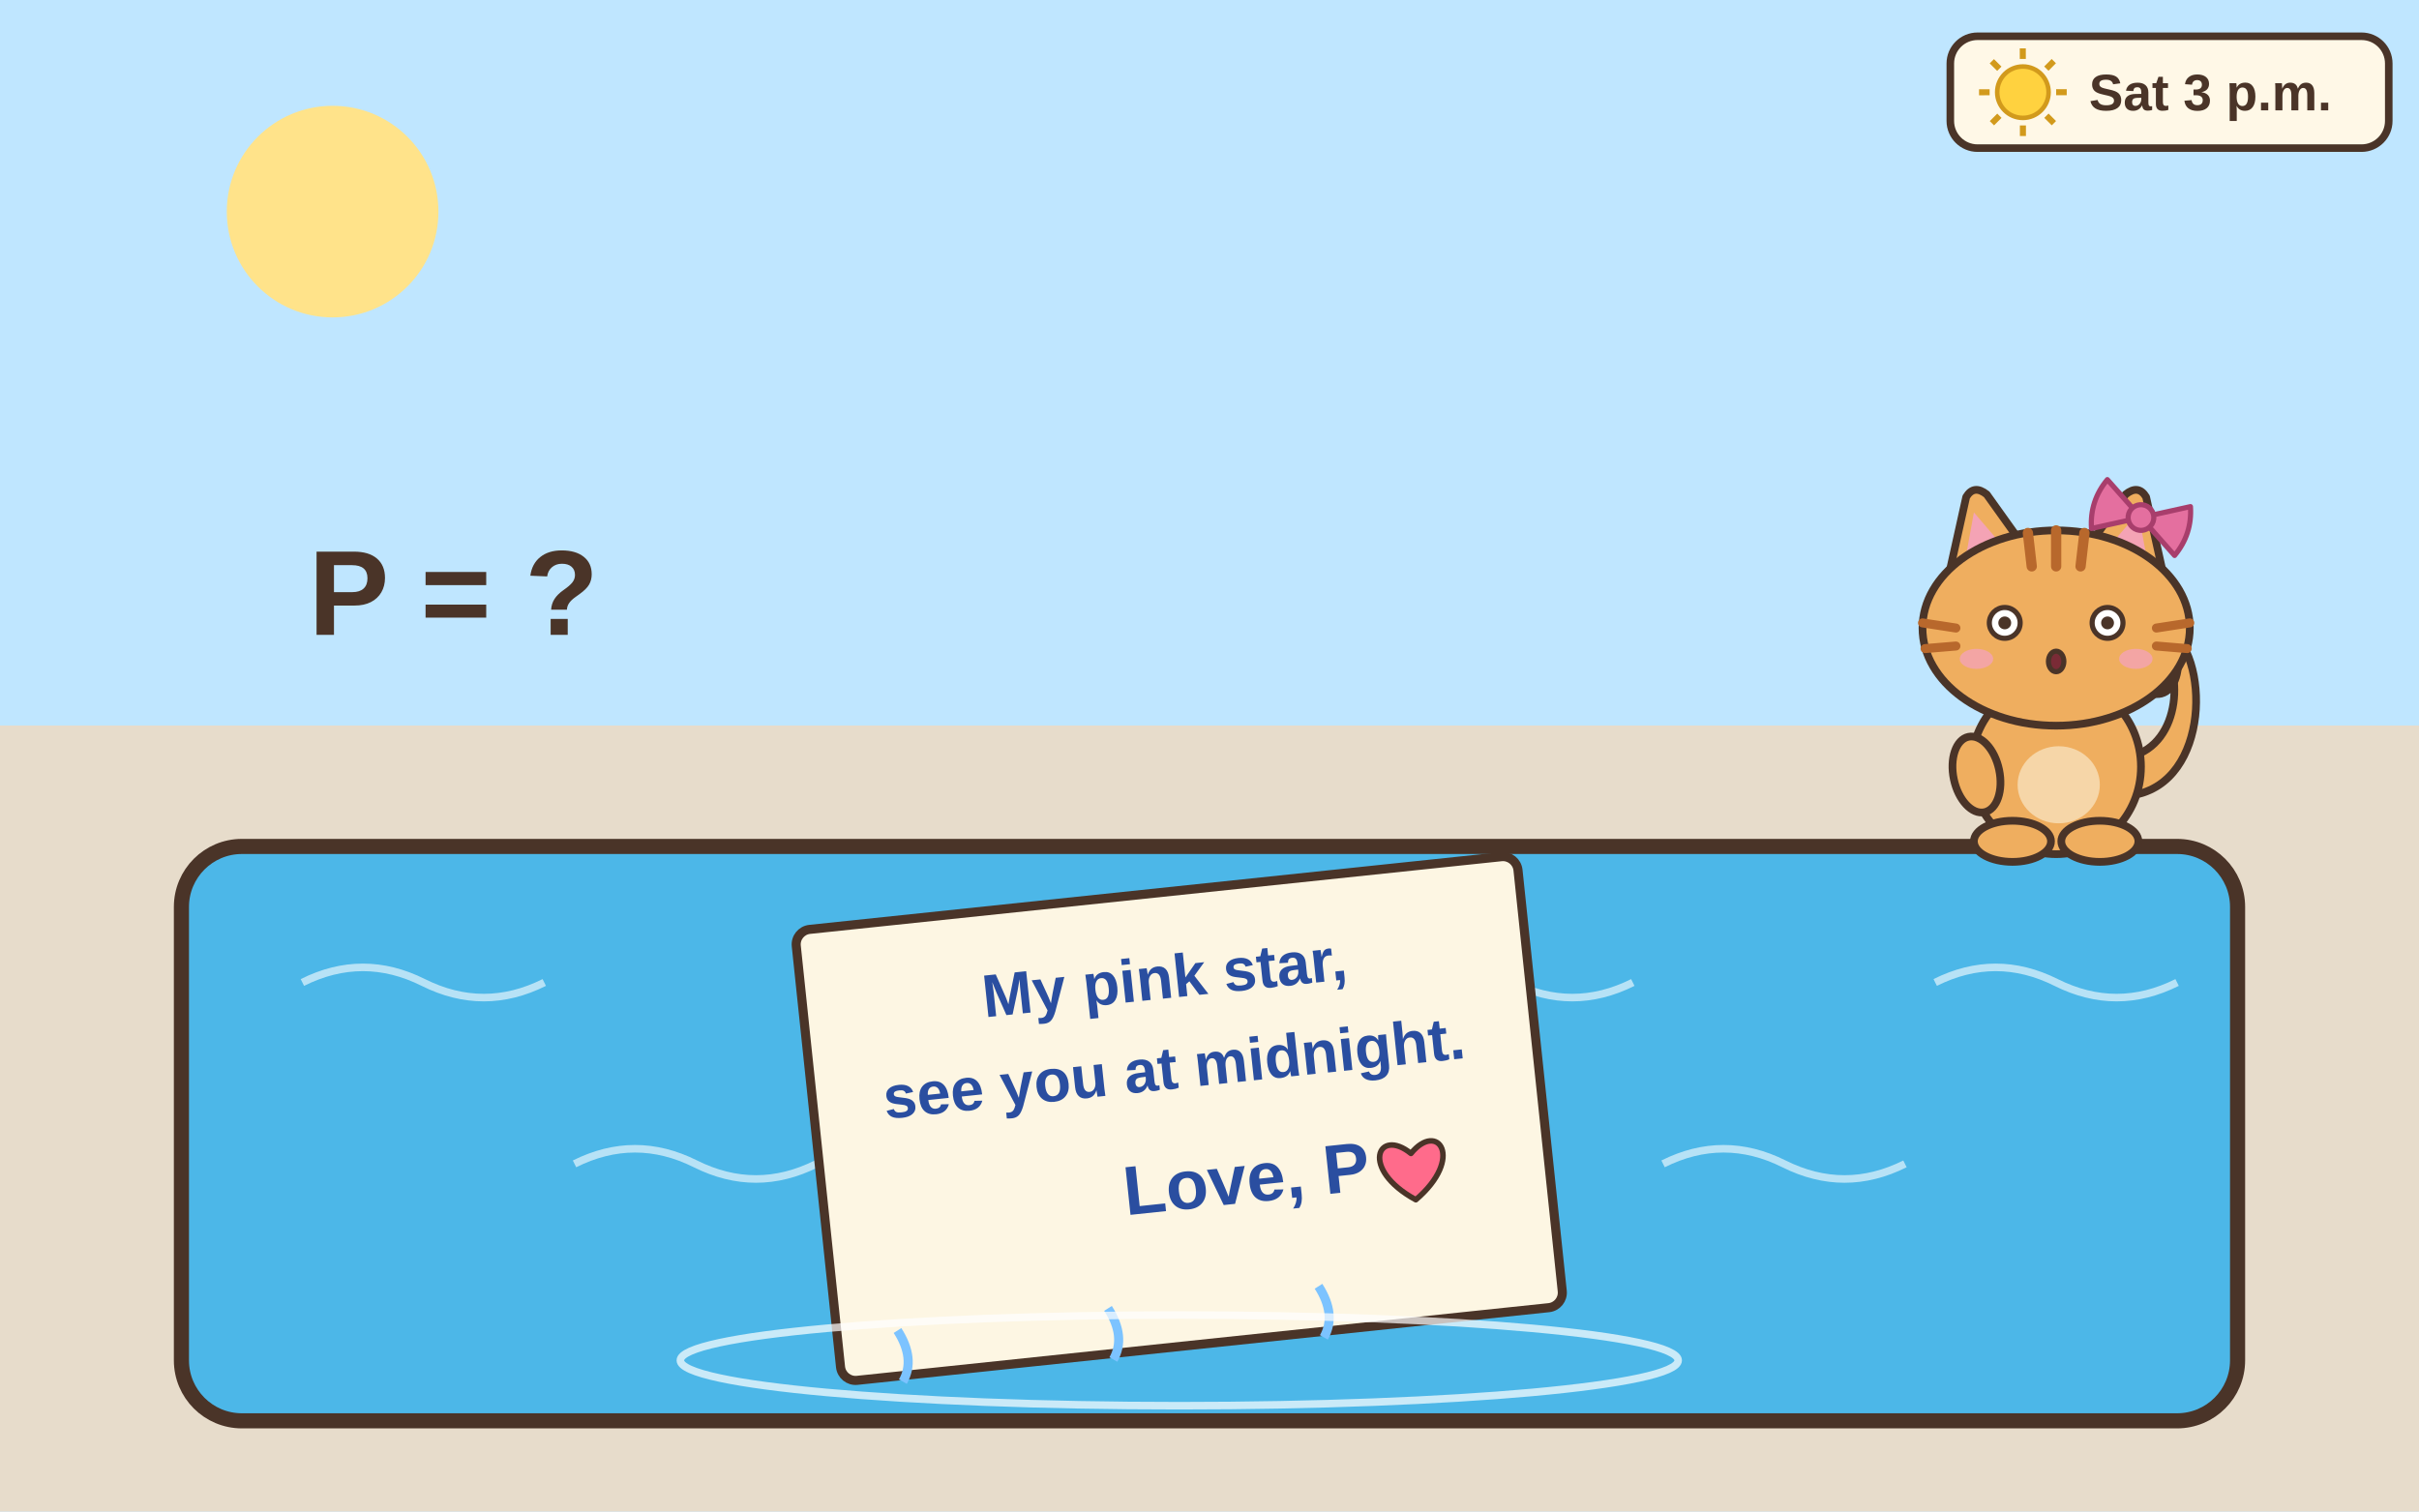
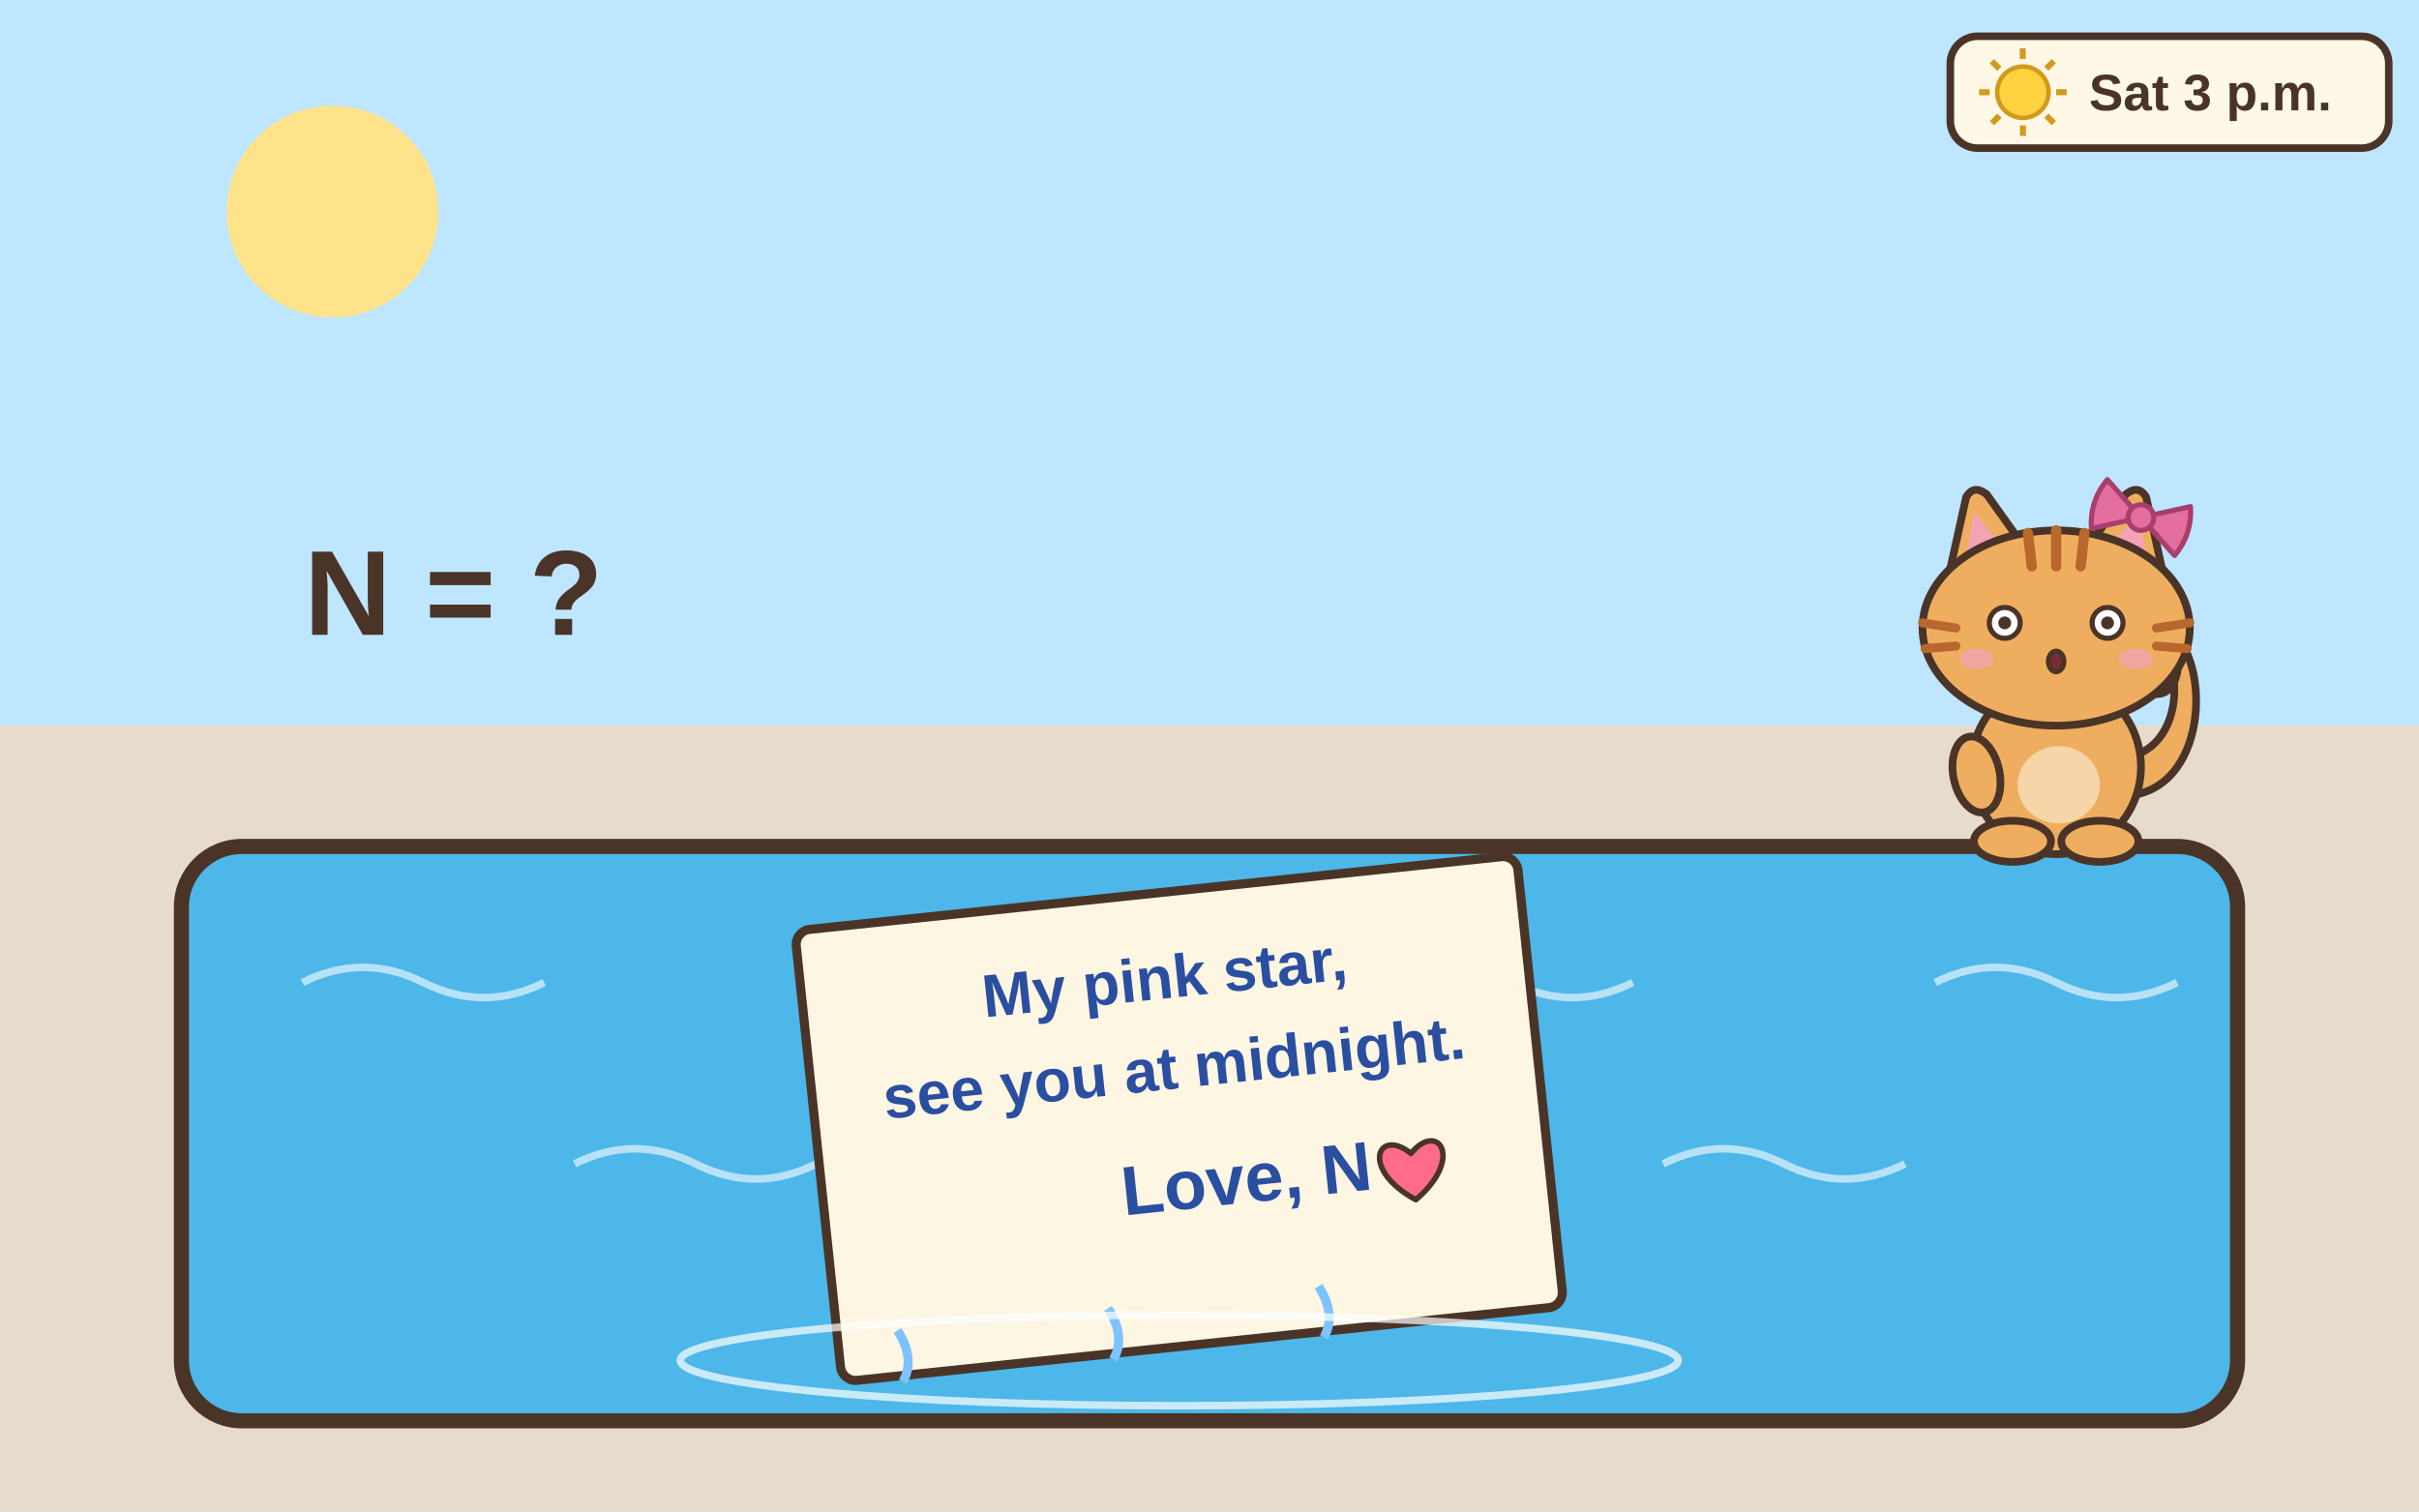
<svg xmlns="http://www.w3.org/2000/svg" viewBox="0 0 1600 1000" width="1600" height="1000">
  <style>.ch{animation:breathe 3.4s ease-in-out infinite;animation-delay:var(--d,0s);transform-box:fill-box;transform-origin:50% 100%}.m-happy,.m-love{animation-name:hop;animation-duration:2.8s}.m-shock{animation-name:shiver;animation-duration:2.4s}.m-angry{animation-name:puff;animation-duration:1.3s}.m-sad,.m-cry{animation-name:droop;animation-duration:4s}.m-sleep{animation-name:snore;animation-duration:3.8s}.m-sly,.m-sweat,.m-grumpy{animation-name:shifty;animation-duration:2.4s}@keyframes breathe{50%{transform:scale(1.015,.985)}}@keyframes hop{0%,58%,100%{transform:none}68%{transform:translateY(-16px) scale(.98,1.03)}78%{transform:scale(1.035,.965)}86%{transform:none}}@keyframes shiver{0%,30%,100%{transform:none}4%{transform:translateX(-7px) rotate(-1.5deg)}8%{transform:translateX(7px) rotate(1.5deg)}12%{transform:translateX(-6px)}16%{transform:translateX(6px)}20%{transform:translateX(-3px)}}@keyframes puff{50%{transform:scale(1.045,.965) translateY(2px)}}@keyframes droop{50%{transform:scale(1.01,.97) rotate(-1.2deg)}}@keyframes snore{50%{transform:scale(1.035,.965)}}@keyframes shifty{0%,100%{transform:rotate(-2deg)}50%{transform:rotate(2deg)}}.blink{animation:blink 4.6s infinite;animation-delay:var(--d,0s);transform-box:fill-box;transform-origin:50% 50%}@keyframes blink{0%,91%,100%{transform:none}94%{transform:scaleY(.1)}}.drip{animation:drip 1.8s ease-in infinite;animation-delay:var(--d,0s)}.drip+.drip{animation-delay:calc(var(--d,0s) - .9s)}@keyframes drip{0%{transform:translateY(-8px);opacity:0}25%{opacity:1}100%{transform:translateY(34px);opacity:0}}.zz{animation:zz 3s ease-in-out infinite}@keyframes zz{0%{transform:translate(0,14px);opacity:0}30%{opacity:1}100%{transform:translate(24px,-34px);opacity:0}}.twinkle{animation:tw 1.8s ease-in-out infinite;animation-delay:var(--d,0s);transform-box:fill-box;transform-origin:50% 50%}@keyframes tw{0%,100%{transform:scale(.7) rotate(0);opacity:.75}50%{transform:scale(1.18) rotate(45deg);opacity:1}}.sway{animation:sway 3.4s ease-in-out infinite;animation-delay:var(--d,0s);transform-box:fill-box;transform-origin:50% 100%}@keyframes sway{0%,100%{transform:rotate(-3deg) translateY(0)}50%{transform:rotate(3deg) translateY(-14px)}}.beat{animation:beat 1.3s ease-in-out infinite;animation-delay:var(--d,0s);transform-box:fill-box;transform-origin:50% 50%}@keyframes beat{0%,60%,100%{transform:scale(1)}12%{transform:scale(1.16)}24%{transform:scale(.96)}36%{transform:scale(1.08)}}.tail{animation:wag 1.7s ease-in-out infinite;transform-origin:60px -40px}@keyframes wag{50%{transform:rotate(10deg)}}.paw{animation:paw 1s ease-in-out infinite;transform-origin:56px -112px}@keyframes paw{50%{transform:rotate(-18deg)}}.float{animation:float 3.2s ease-in-out infinite;animation-delay:var(--d,0s)}@keyframes float{50%{transform:translateY(-18px)}}.ripple{animation:ripple 2.8s ease-in-out infinite;animation-delay:var(--d,0s)}@keyframes ripple{50%{transform:translateX(26px);opacity:.3}}.flutter{animation:flutter 2.4s ease-in-out infinite;animation-delay:var(--d,0s);transform-box:fill-box;transform-origin:50% 0}@keyframes flutter{50%{transform:rotate(9deg)}}.glow{animation:glow 2.6s ease-in-out infinite}@keyframes glow{50%{opacity:.35}}@media (prefers-reduced-motion:reduce){*{animation:none!important}}</style>
  <rect width="1600" height="1000" fill="#bfe6ff" />
  <circle cx="220" cy="140" r="70" fill="#ffe38a" />
  <rect y="480" width="1600" height="520" fill="#e7dccb" />
  <rect x="120" y="560" width="1360" height="380" rx="40" fill="#4cb7e8" stroke="#4a3428" stroke-width="10" />
  <path class="ripple" style="--d:0s" d="M200 650 q 40 -20 80 0 t 80 0" fill="none" stroke="#fff" stroke-width="5" opacity=".6" />
  <path class="ripple" style="--d:-0.4s" d="M380 770 q 40 -20 80 0 t 80 0" fill="none" stroke="#fff" stroke-width="5" opacity=".6" />
  <path class="ripple" style="--d:-0.8s" d="M560 650 q 40 -20 80 0 t 80 0" fill="none" stroke="#fff" stroke-width="5" opacity=".6" />
  <path class="ripple" style="--d:-1.2s" d="M740 770 q 40 -20 80 0 t 80 0" fill="none" stroke="#fff" stroke-width="5" opacity=".6" />
  <path class="ripple" style="--d:-1.6s" d="M920 650 q 40 -20 80 0 t 80 0" fill="none" stroke="#fff" stroke-width="5" opacity=".6" />
  <path class="ripple" style="--d:-2s" d="M1100 770 q 40 -20 80 0 t 80 0" fill="none" stroke="#fff" stroke-width="5" opacity=".6" />
  <path class="ripple" style="--d:-2.4s" d="M1280 650 q 40 -20 80 0 t 80 0" fill="none" stroke="#fff" stroke-width="5" opacity=".6" />
  <g transform="translate(780 740) rotate(-6)">
    <rect x="-240" y="-150" width="480" height="300" rx="10" fill="#fdf6e3" stroke="#4a3428" stroke-width="6" />
    <text x="0" y="-80" text-anchor="middle" font-size="40" font-weight="700" fill="#2a4ea0" font-family="'Baloo 2', 'Trebuchet MS', Arial">My pink star,</text>
    <text x="0" y="-20" text-anchor="middle" font-size="40" font-weight="700" fill="#2a4ea0" font-family="'Baloo 2', 'Trebuchet MS', Arial">see you at midnight.</text>
-     <text x="40" y="60" text-anchor="middle" font-size="46" font-weight="700" fill="#2a4ea0" font-family="'Baloo 2', 'Trebuchet MS', Arial">Love, P</text>
+     <text x="40" y="60" text-anchor="middle" font-size="46" font-weight="700" fill="#2a4ea0" font-family="'Baloo 2', 'Trebuchet MS', Arial">Love, N</text>
    <g class="beat" style="--d:-0.7s">
      <path d="M150 69.8 C 114.8 45.6 130.2 19.2 150 39 C 169.8 19.2 185.2 45.6 150 69.8 Z" fill="#ff6b8b" stroke="#4a3428" stroke-width="3.667" stroke-linejoin="round" />
    </g>
    <path d="M-200 120 q 10 20 0 34" stroke="#7cc3ff" stroke-width="6" fill="none" />
    <path d="M-60 120 q 10 20 0 34" stroke="#7cc3ff" stroke-width="6" fill="none" />
    <path d="M80 120 q 10 20 0 34" stroke="#7cc3ff" stroke-width="6" fill="none" />
  </g>
  <ellipse cx="780" cy="900" rx="330" ry="30" fill="none" stroke="#fff" stroke-width="5" opacity=".7" />
  <g transform="translate(1360 560) scale(0.85 0.85)">
    <g class="ch ch-cho m-shock" style="--d:-2.5s">
      <path class="tail" d="M60 -40 C 120 -50 120 -150 86 -170 C 76 -176 70 -168 78 -160 C 100 -140 98 -80 58 -70" fill="#efae5f" stroke="#4a3428" stroke-width="6" stroke-linejoin="round" />
      <ellipse cx="0" cy="-62" rx="66" ry="68" fill="#efae5f" stroke="#4a3428" stroke-width="6" />
      <ellipse cx="2" cy="-48" rx="32" ry="30" fill="#f6d6a8" />
      <ellipse cx="-34" cy="-4" rx="30" ry="16" fill="#efae5f" stroke="#4a3428" stroke-width="6" />
      <ellipse cx="34" cy="-4" rx="30" ry="16" fill="#efae5f" stroke="#4a3428" stroke-width="6" />
      <ellipse cx="-62" cy="-56" rx="18" ry="30" fill="#efae5f" stroke="#4a3428" stroke-width="6" transform="rotate(-12 -62 -56)" />
      <g class="paw">
        <ellipse cx="74" cy="-150" rx="20" ry="32" fill="#efae5f" stroke="#4a3428" stroke-width="6" transform="rotate(-14 74 -150)" />
      </g>
      <path d="M-86 -200 L -70 -272 Q -64 -282 -54 -274 L -24 -232 Z" fill="#efae5f" stroke="#4a3428" stroke-width="6" stroke-linejoin="round" />
      <path d="M-72 -216 L -64 -260 L -40 -232 Z" fill="#f4a3b5" />
      <path d="M86 -200 L 70 -272 Q 64 -282 54 -274 L 24 -232 Z" fill="#efae5f" stroke="#4a3428" stroke-width="6" stroke-linejoin="round" />
      <path d="M72 -216 L 64 -260 L 40 -232 Z" fill="#f4a3b5" />
      <ellipse cx="0" cy="-170" rx="104" ry="76" fill="#efae5f" stroke="#4a3428" stroke-width="6" />
      <path d="M-22 -244 l 3 26 M0 -246 l 0 28 M22 -244 l -3 26" stroke="#b8682c" stroke-width="8" stroke-linecap="round" />
      <path d="M-104 -174 l 26 4 M-102 -154 l 24 -2 M104 -174 l -26 4 M102 -154 l -24 -2" stroke="#b8682c" stroke-width="7" stroke-linecap="round" />
      <g class="blink">
        <circle cx="-40" cy="-174" r="12" fill="#fff" stroke="#4a3428" stroke-width="4" />
        <circle cx="-40" cy="-174" r="5" fill="#4a3428" />
        <circle cx="40" cy="-174" r="12" fill="#fff" stroke="#4a3428" stroke-width="4" />
        <circle cx="40" cy="-174" r="5" fill="#4a3428" />
      </g>
      <ellipse cx="0" cy="-144" rx="6" ry="8" fill="#7a2b36" stroke="#4a3428" stroke-width="4" />
      <ellipse cx="-62" cy="-146" rx="13" ry="7.8" fill="#f4a3b5" opacity=".8" />
      <ellipse cx="62" cy="-146" rx="13" ry="7.8" fill="#f4a3b5" opacity=".8" />
      <g transform="translate(66 -256) rotate(18)">
        <path d="M0 0 L -34 -20 Q -42 0 -34 20 Z M0 0 L 34 -20 Q 42 0 34 20 Z" fill="#e46f9f" stroke="#a83e6c" stroke-width="4" stroke-linejoin="round" />
        <circle r="10" fill="#e46f9f" stroke="#a83e6c" stroke-width="4" />
      </g>
    </g>
  </g>
-   <text x="300" y="420" text-anchor="middle" font-size="80" font-weight="900" fill="#4a3428" font-family="'Baloo 2', 'Trebuchet MS', Arial">P = ?</text>
+   <text x="300" y="420" text-anchor="middle" font-size="80" font-weight="900" fill="#4a3428" font-family="'Baloo 2', 'Trebuchet MS', Arial">N = ?</text>
  <g transform="translate(1290 24)">
    <rect width="290" height="74" rx="18" fill="#fff8e7" stroke="#4a3428" stroke-width="5" />
    <circle cx="48" cy="37" r="17" fill="#ffd23f" stroke="#d29a1c" stroke-width="3" />
    <path d="M48 37 m 22 0 l 7 0" stroke="#d29a1c" stroke-width="4" />
    <path d="M48 37 m 15.563 15.55 l 4.952 4.948" stroke="#d29a1c" stroke-width="4" />
    <path d="M48 37 m 0.018 22 l 0.006 7" stroke="#d29a1c" stroke-width="4" />
    <path d="M48 37 m -15.538 15.575 l -4.944 4.956" stroke="#d29a1c" stroke-width="4" />
    <path d="M48 37 m -22 0.035 l -7 0.011" stroke="#d29a1c" stroke-width="4" />
    <path d="M48 37 m -15.587 -15.525 l -4.96 -4.94" stroke="#d29a1c" stroke-width="4" />
    <path d="M48 37 m -0.053 -22 l -0.017 -7" stroke="#d29a1c" stroke-width="4" />
    <path d="M48 37 m 15.513 -15.6 l 4.936 -4.964" stroke="#d29a1c" stroke-width="4" />
    <text x="172" y="49" text-anchor="middle" font-size="34" font-weight="900" fill="#4a3428" font-family="Arial">Sat 3 p.m.</text>
  </g>
</svg>
